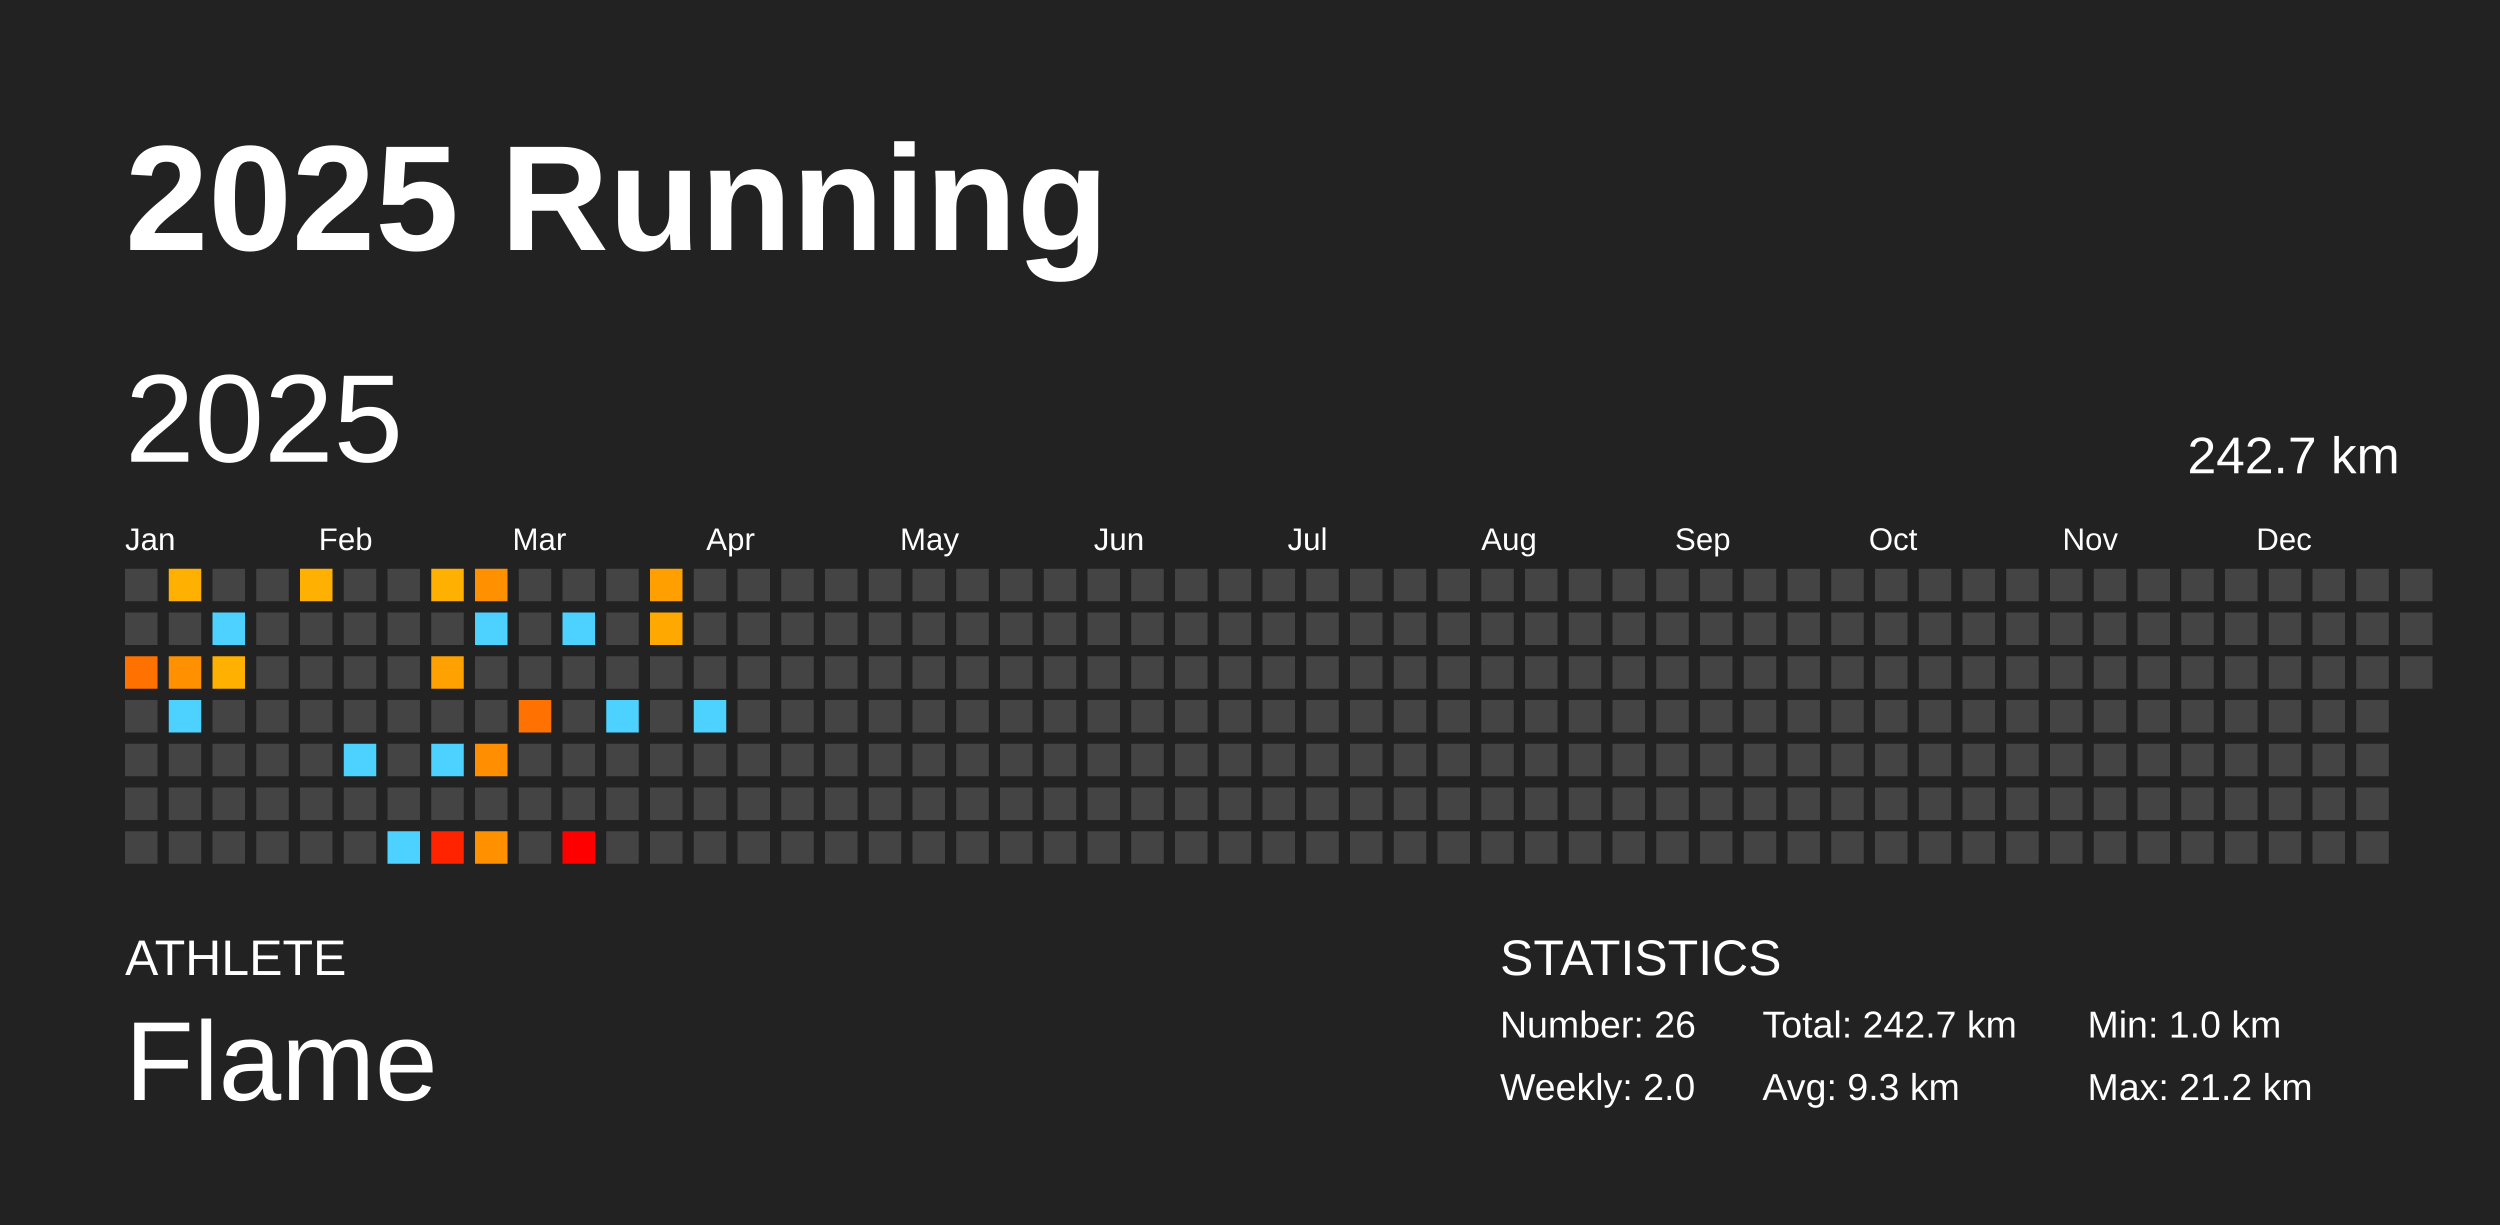
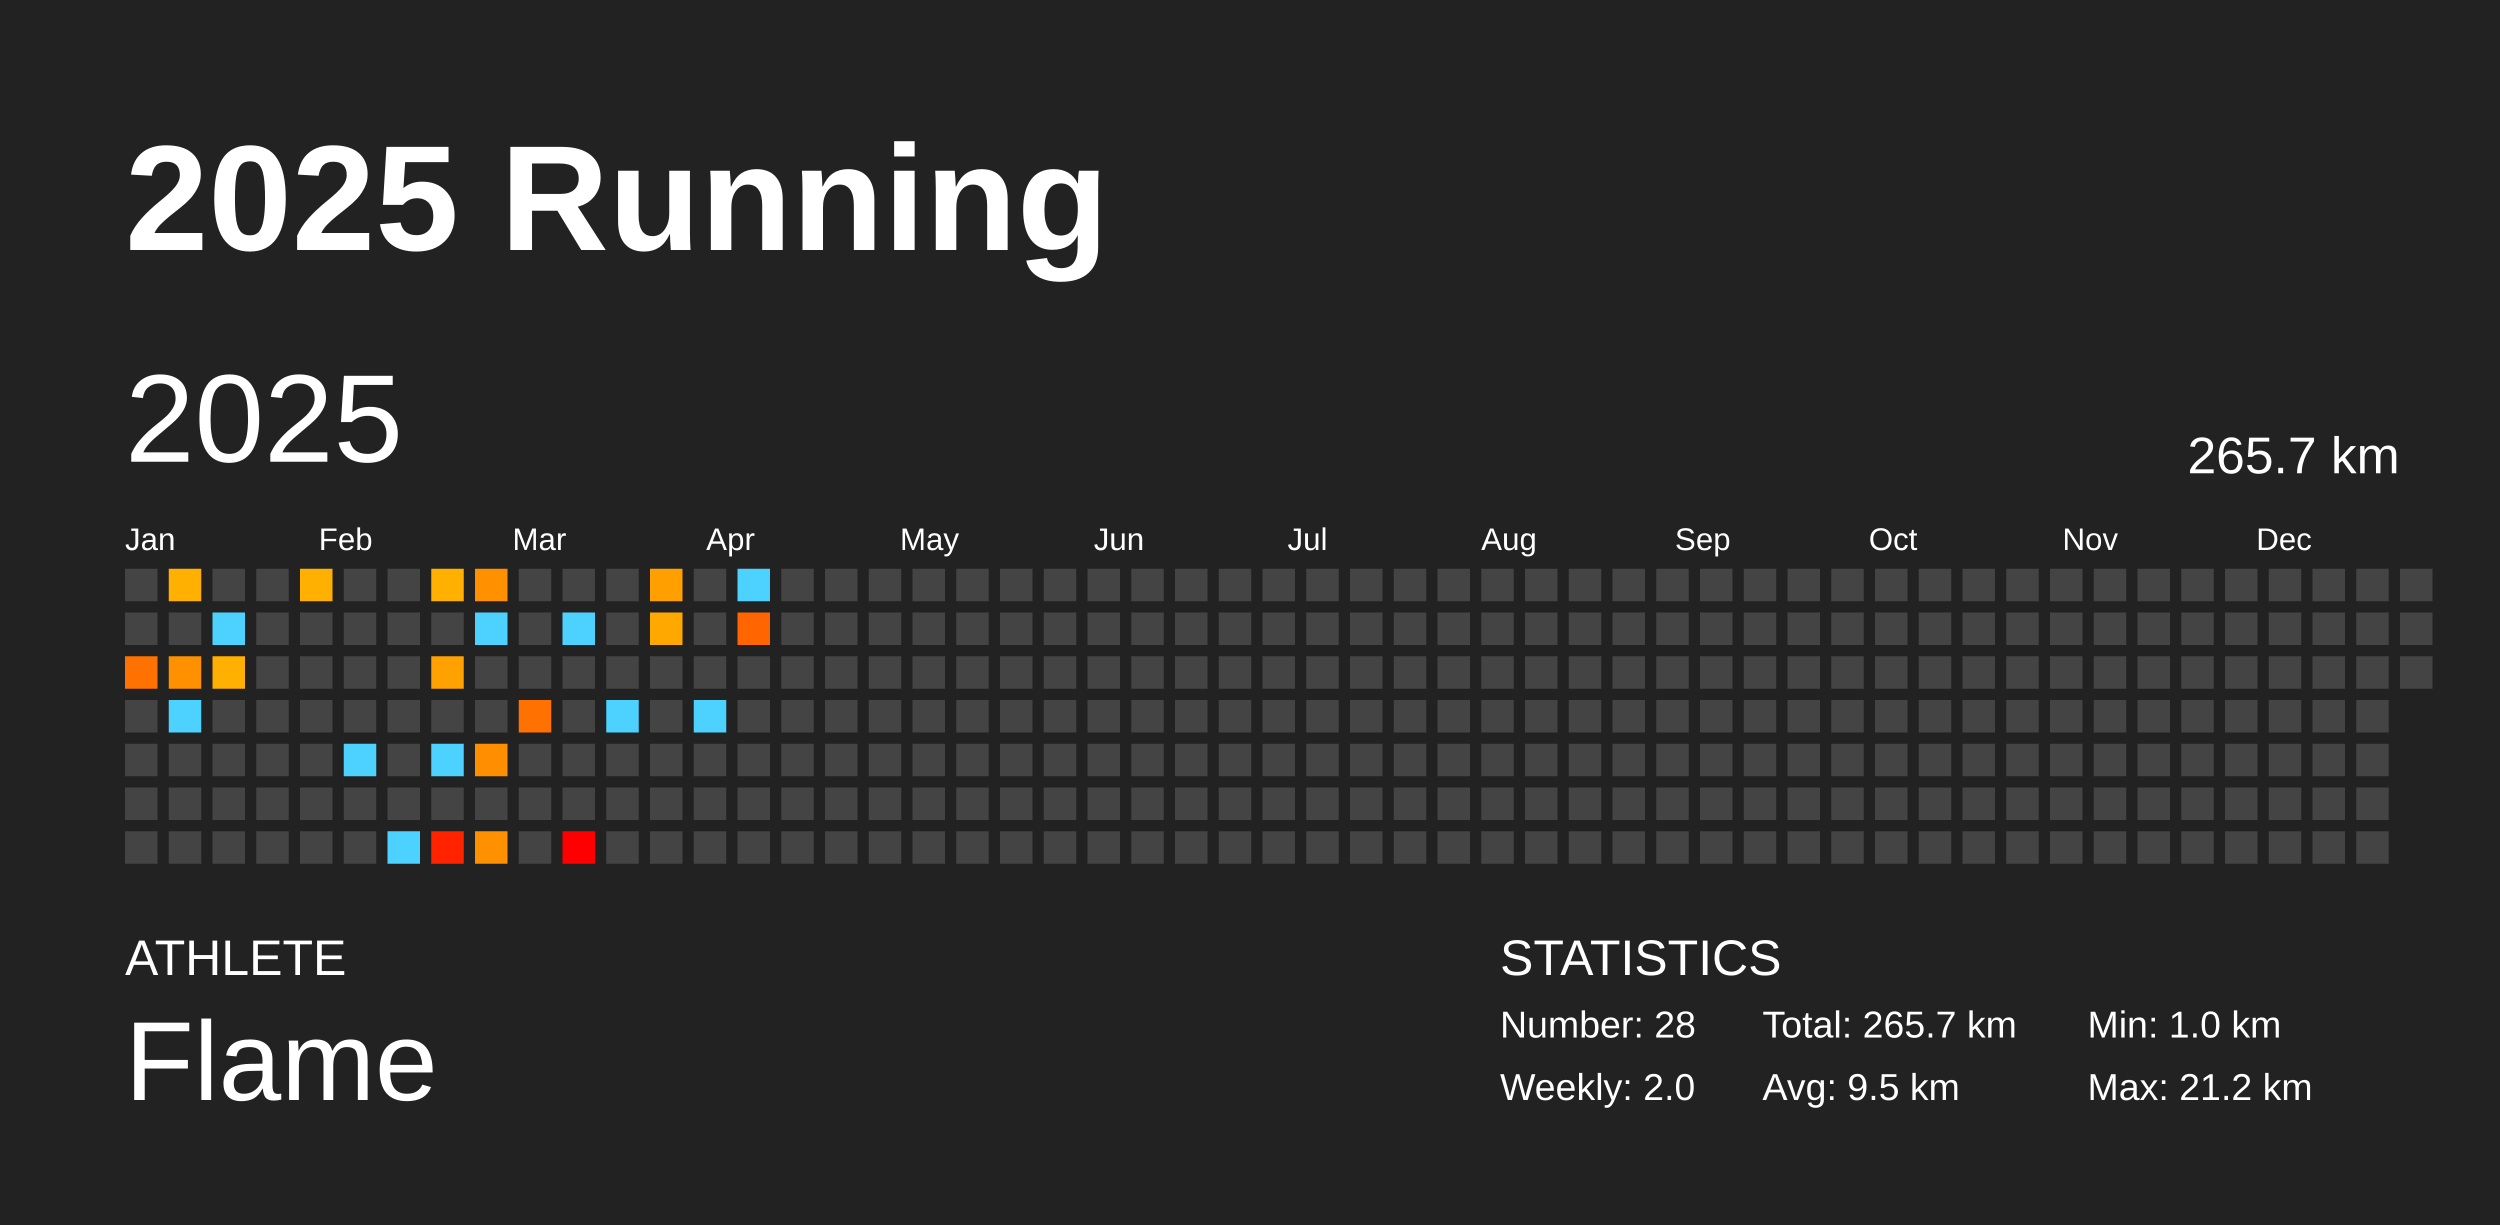
<svg xmlns="http://www.w3.org/2000/svg" baseProfile="full" height="98mm" version="1.1" viewBox="0,0,200,98" width="200mm">
  <defs />
  <rect fill="#222222" height="98" width="200" x="0" y="0" />
  <text fill="#FFFFFF" style="font-size:12px; font-family:Arial; font-weight:bold;" x="10" y="20">2025 Running</text>
  <text fill="#FFFFFF" style="font-size:4px; font-family:Arial" x="10" y="78">ATHLETE</text>
  <text fill="#FFFFFF" style="font-size:9px; font-family:Arial" x="10" y="88">Flame</text>
  <text fill="#FFFFFF" style="font-size:4px; font-family:Arial" x="120" y="78">STATISTICS</text>
-   <text fill="#FFFFFF" style="font-size:3px; font-family:Arial" x="120" y="83">Number: 26</text>
+   <text fill="#FFFFFF" style="font-size:3px; font-family:Arial" x="120" y="83">Number: 28</text>
  <text fill="#FFFFFF" style="font-size:3px; font-family:Arial" x="120" y="88">Weekly: 2.0</text>
-   <text fill="#FFFFFF" style="font-size:3px; font-family:Arial" x="141" y="83">Total: 242.7 km</text>
-   <text fill="#FFFFFF" style="font-size:3px; font-family:Arial" x="141" y="88">Avg: 9.3 km</text>
+   <text fill="#FFFFFF" style="font-size:3px; font-family:Arial" x="141" y="83">Total: 265.7 km</text>
+   <text fill="#FFFFFF" style="font-size:3px; font-family:Arial" x="141" y="88">Avg: 9.5 km</text>
  <text fill="#FFFFFF" style="font-size:3px; font-family:Arial" x="167" y="83">Min: 1.0 km</text>
  <text fill="#FFFFFF" style="font-size:3px; font-family:Arial" x="167" y="88">Max: 21.2 km</text>
  <text dominant-baseline="hanging" fill="#FFFFFF" style="font-size:10.0px; font-family:Arial;" x="10" y="30">2025</text>
-   <text dominant-baseline="hanging" fill="#FFFFFF" style="font-size:4.125px; font-family:Arial;" x="175" y="35">242.7 km</text>
+   <text dominant-baseline="hanging" fill="#FFFFFF" style="font-size:4.125px; font-family:Arial;" x="175" y="35">265.7 km</text>
  <text fill="#FFFFFF" style="font-size:2.5px; font-family:Arial" x="10.0" y="44">Jan</text>
  <text fill="#FFFFFF" style="font-size:2.5px; font-family:Arial" x="25.5" y="44">Feb</text>
  <text fill="#FFFFFF" style="font-size:2.5px; font-family:Arial" x="41.0" y="44">Mar</text>
  <text fill="#FFFFFF" style="font-size:2.5px; font-family:Arial" x="56.5" y="44">Apr</text>
  <text fill="#FFFFFF" style="font-size:2.5px; font-family:Arial" x="72.0" y="44">May</text>
  <text fill="#FFFFFF" style="font-size:2.5px; font-family:Arial" x="87.5" y="44">Jun</text>
  <text fill="#FFFFFF" style="font-size:2.5px; font-family:Arial" x="103.0" y="44">Jul</text>
  <text fill="#FFFFFF" style="font-size:2.5px; font-family:Arial" x="118.5" y="44">Aug</text>
  <text fill="#FFFFFF" style="font-size:2.5px; font-family:Arial" x="134.0" y="44">Sep</text>
  <text fill="#FFFFFF" style="font-size:2.5px; font-family:Arial" x="149.5" y="44">Oct</text>
  <text fill="#FFFFFF" style="font-size:2.5px; font-family:Arial" x="165.0" y="44">Nov</text>
  <text fill="#FFFFFF" style="font-size:2.5px; font-family:Arial" x="180.5" y="44">Dec</text>
  <rect fill="#444444" height="2.6" width="2.6" x="10.0" y="45.5" />
  <rect fill="#444444" height="2.6" width="2.6" x="10.0" y="49.0" />
  <rect fill="#ff7100" height="2.6" width="2.6" x="10.0" y="52.5" />
  <rect fill="#444444" height="2.6" width="2.6" x="10.0" y="56.0" />
  <rect fill="#444444" height="2.6" width="2.6" x="10.0" y="59.5" />
  <rect fill="#444444" height="2.6" width="2.6" x="10.0" y="63.0" />
  <rect fill="#444444" height="2.6" width="2.6" x="10.0" y="66.5" />
  <rect fill="#ffb000" height="2.6" width="2.6" x="13.5" y="45.5" />
  <rect fill="#444444" height="2.6" width="2.6" x="13.5" y="49.0" />
  <rect fill="#ff9100" height="2.6" width="2.6" x="13.5" y="52.5" />
  <rect fill="#4dd2ff" height="2.6" width="2.6" x="13.5" y="56.0" />
  <rect fill="#444444" height="2.6" width="2.6" x="13.5" y="59.5" />
  <rect fill="#444444" height="2.6" width="2.6" x="13.5" y="63.0" />
  <rect fill="#444444" height="2.6" width="2.6" x="13.5" y="66.5" />
  <rect fill="#444444" height="2.6" width="2.6" x="17.0" y="45.5" />
  <rect fill="#4dd2ff" height="2.6" width="2.6" x="17.0" y="49.0" />
  <rect fill="#ffb000" height="2.6" width="2.6" x="17.0" y="52.5" />
  <rect fill="#444444" height="2.6" width="2.6" x="17.0" y="56.0" />
  <rect fill="#444444" height="2.6" width="2.6" x="17.0" y="59.5" />
  <rect fill="#444444" height="2.6" width="2.6" x="17.0" y="63.0" />
  <rect fill="#444444" height="2.6" width="2.6" x="17.0" y="66.5" />
  <rect fill="#444444" height="2.6" width="2.6" x="20.5" y="45.5" />
  <rect fill="#444444" height="2.6" width="2.6" x="20.5" y="49.0" />
  <rect fill="#444444" height="2.6" width="2.6" x="20.5" y="52.5" />
  <rect fill="#444444" height="2.6" width="2.6" x="20.5" y="56.0" />
  <rect fill="#444444" height="2.6" width="2.6" x="20.5" y="59.5" />
  <rect fill="#444444" height="2.6" width="2.6" x="20.5" y="63.0" />
  <rect fill="#444444" height="2.6" width="2.6" x="20.5" y="66.5" />
  <rect fill="#ffb000" height="2.6" width="2.6" x="24.0" y="45.5" />
  <rect fill="#444444" height="2.6" width="2.6" x="24.0" y="49.0" />
  <rect fill="#444444" height="2.6" width="2.6" x="24.0" y="52.5" />
  <rect fill="#444444" height="2.6" width="2.6" x="24.0" y="56.0" />
  <rect fill="#444444" height="2.6" width="2.6" x="24.0" y="59.5" />
  <rect fill="#444444" height="2.6" width="2.6" x="24.0" y="63.0" />
  <rect fill="#444444" height="2.6" width="2.6" x="24.0" y="66.5" />
  <rect fill="#444444" height="2.6" width="2.6" x="27.5" y="45.5" />
  <rect fill="#444444" height="2.6" width="2.6" x="27.5" y="49.0" />
  <rect fill="#444444" height="2.6" width="2.6" x="27.5" y="52.5" />
  <rect fill="#444444" height="2.6" width="2.6" x="27.5" y="56.0" />
  <rect fill="#4dd2ff" height="2.6" width="2.6" x="27.5" y="59.5" />
  <rect fill="#444444" height="2.6" width="2.6" x="27.5" y="63.0" />
  <rect fill="#444444" height="2.6" width="2.6" x="27.5" y="66.5" />
  <rect fill="#444444" height="2.6" width="2.6" x="31.0" y="45.5" />
  <rect fill="#444444" height="2.6" width="2.6" x="31.0" y="49.0" />
  <rect fill="#444444" height="2.6" width="2.6" x="31.0" y="52.5" />
  <rect fill="#444444" height="2.6" width="2.6" x="31.0" y="56.0" />
  <rect fill="#444444" height="2.6" width="2.6" x="31.0" y="59.5" />
  <rect fill="#444444" height="2.6" width="2.6" x="31.0" y="63.0" />
  <rect fill="#4dd2ff" height="2.6" width="2.6" x="31.0" y="66.5" />
  <rect fill="#ffb000" height="2.6" width="2.6" x="34.5" y="45.5" />
  <rect fill="#444444" height="2.6" width="2.6" x="34.5" y="49.0" />
  <rect fill="#ffa100" height="2.6" width="2.6" x="34.5" y="52.5" />
  <rect fill="#444444" height="2.6" width="2.6" x="34.5" y="56.0" />
  <rect fill="#4dd2ff" height="2.6" width="2.6" x="34.5" y="59.5" />
  <rect fill="#444444" height="2.6" width="2.6" x="34.5" y="63.0" />
  <rect fill="#ff2300" height="2.6" width="2.6" x="34.5" y="66.5" />
  <rect fill="#ff9100" height="2.6" width="2.6" x="38.0" y="45.5" />
  <rect fill="#4dd2ff" height="2.6" width="2.6" x="38.0" y="49.0" />
  <rect fill="#444444" height="2.6" width="2.6" x="38.0" y="52.5" />
  <rect fill="#444444" height="2.6" width="2.6" x="38.0" y="56.0" />
  <rect fill="#ff8e00" height="2.6" width="2.6" x="38.0" y="59.5" />
  <rect fill="#444444" height="2.6" width="2.6" x="38.0" y="63.0" />
  <rect fill="#ff9100" height="2.6" width="2.6" x="38.0" y="66.5" />
  <rect fill="#444444" height="2.6" width="2.6" x="41.5" y="45.5" />
  <rect fill="#444444" height="2.6" width="2.6" x="41.5" y="49.0" />
  <rect fill="#444444" height="2.6" width="2.6" x="41.5" y="52.5" />
  <rect fill="#ff7100" height="2.6" width="2.6" x="41.5" y="56.0" />
  <rect fill="#444444" height="2.6" width="2.6" x="41.5" y="59.5" />
  <rect fill="#444444" height="2.6" width="2.6" x="41.5" y="63.0" />
  <rect fill="#444444" height="2.6" width="2.6" x="41.5" y="66.5" />
  <rect fill="#444444" height="2.6" width="2.6" x="45.0" y="45.5" />
  <rect fill="#4dd2ff" height="2.6" width="2.6" x="45.0" y="49.0" />
  <rect fill="#444444" height="2.6" width="2.6" x="45.0" y="52.5" />
  <rect fill="#444444" height="2.6" width="2.6" x="45.0" y="56.0" />
  <rect fill="#444444" height="2.6" width="2.6" x="45.0" y="59.5" />
  <rect fill="#444444" height="2.6" width="2.6" x="45.0" y="63.0" />
  <rect fill="red" height="2.6" width="2.6" x="45.0" y="66.5" />
  <rect fill="#444444" height="2.6" width="2.6" x="48.5" y="45.5" />
  <rect fill="#444444" height="2.6" width="2.6" x="48.5" y="49.0" />
  <rect fill="#444444" height="2.6" width="2.6" x="48.5" y="52.5" />
  <rect fill="#4dd2ff" height="2.6" width="2.6" x="48.5" y="56.0" />
  <rect fill="#444444" height="2.6" width="2.6" x="48.5" y="59.5" />
  <rect fill="#444444" height="2.6" width="2.6" x="48.5" y="63.0" />
  <rect fill="#444444" height="2.6" width="2.6" x="48.5" y="66.5" />
  <rect fill="#ffa000" height="2.6" width="2.6" x="52.0" y="45.5" />
  <rect fill="#ffa900" height="2.6" width="2.6" x="52.0" y="49.0" />
  <rect fill="#444444" height="2.6" width="2.6" x="52.0" y="52.5" />
  <rect fill="#444444" height="2.6" width="2.6" x="52.0" y="56.0" />
  <rect fill="#444444" height="2.6" width="2.6" x="52.0" y="59.5" />
  <rect fill="#444444" height="2.6" width="2.6" x="52.0" y="63.0" />
  <rect fill="#444444" height="2.6" width="2.6" x="52.0" y="66.5" />
  <rect fill="#444444" height="2.6" width="2.6" x="55.5" y="45.5" />
  <rect fill="#444444" height="2.6" width="2.6" x="55.5" y="49.0" />
  <rect fill="#444444" height="2.6" width="2.6" x="55.5" y="52.5" />
  <rect fill="#4dd2ff" height="2.6" width="2.6" x="55.5" y="56.0" />
  <rect fill="#444444" height="2.6" width="2.6" x="55.5" y="59.5" />
  <rect fill="#444444" height="2.6" width="2.6" x="55.5" y="63.0" />
  <rect fill="#444444" height="2.6" width="2.6" x="55.5" y="66.5" />
-   <rect fill="#444444" height="2.6" width="2.6" x="59.0" y="45.5" />
-   <rect fill="#444444" height="2.6" width="2.6" x="59.0" y="49.0" />
+   <rect fill="#4dd2ff" height="2.6" width="2.6" x="59.0" y="45.5" />
+   <rect fill="#ff6500" height="2.6" width="2.6" x="59.0" y="49.0" />
  <rect fill="#444444" height="2.6" width="2.6" x="59.0" y="52.5" />
  <rect fill="#444444" height="2.6" width="2.6" x="59.0" y="56.0" />
  <rect fill="#444444" height="2.6" width="2.6" x="59.0" y="59.5" />
  <rect fill="#444444" height="2.6" width="2.6" x="59.0" y="63.0" />
  <rect fill="#444444" height="2.6" width="2.6" x="59.0" y="66.5" />
  <rect fill="#444444" height="2.6" width="2.6" x="62.5" y="45.5" />
  <rect fill="#444444" height="2.6" width="2.6" x="62.5" y="49.0" />
  <rect fill="#444444" height="2.6" width="2.6" x="62.5" y="52.5" />
  <rect fill="#444444" height="2.6" width="2.6" x="62.5" y="56.0" />
  <rect fill="#444444" height="2.6" width="2.6" x="62.5" y="59.5" />
  <rect fill="#444444" height="2.6" width="2.6" x="62.5" y="63.0" />
  <rect fill="#444444" height="2.6" width="2.6" x="62.5" y="66.5" />
  <rect fill="#444444" height="2.6" width="2.6" x="66.0" y="45.5" />
  <rect fill="#444444" height="2.6" width="2.6" x="66.0" y="49.0" />
  <rect fill="#444444" height="2.6" width="2.6" x="66.0" y="52.5" />
  <rect fill="#444444" height="2.6" width="2.6" x="66.0" y="56.0" />
  <rect fill="#444444" height="2.6" width="2.6" x="66.0" y="59.5" />
  <rect fill="#444444" height="2.6" width="2.6" x="66.0" y="63.0" />
  <rect fill="#444444" height="2.6" width="2.6" x="66.0" y="66.5" />
  <rect fill="#444444" height="2.6" width="2.6" x="69.5" y="45.5" />
  <rect fill="#444444" height="2.6" width="2.6" x="69.5" y="49.0" />
  <rect fill="#444444" height="2.6" width="2.6" x="69.5" y="52.5" />
  <rect fill="#444444" height="2.6" width="2.6" x="69.5" y="56.0" />
  <rect fill="#444444" height="2.6" width="2.6" x="69.5" y="59.5" />
  <rect fill="#444444" height="2.6" width="2.6" x="69.5" y="63.0" />
  <rect fill="#444444" height="2.6" width="2.6" x="69.5" y="66.5" />
  <rect fill="#444444" height="2.6" width="2.6" x="73.0" y="45.5" />
  <rect fill="#444444" height="2.6" width="2.6" x="73.0" y="49.0" />
  <rect fill="#444444" height="2.6" width="2.6" x="73.0" y="52.5" />
  <rect fill="#444444" height="2.6" width="2.6" x="73.0" y="56.0" />
  <rect fill="#444444" height="2.6" width="2.6" x="73.0" y="59.5" />
  <rect fill="#444444" height="2.6" width="2.6" x="73.0" y="63.0" />
  <rect fill="#444444" height="2.6" width="2.6" x="73.0" y="66.5" />
  <rect fill="#444444" height="2.6" width="2.6" x="76.5" y="45.5" />
  <rect fill="#444444" height="2.6" width="2.6" x="76.5" y="49.0" />
  <rect fill="#444444" height="2.6" width="2.6" x="76.5" y="52.5" />
  <rect fill="#444444" height="2.6" width="2.6" x="76.5" y="56.0" />
  <rect fill="#444444" height="2.6" width="2.6" x="76.5" y="59.5" />
  <rect fill="#444444" height="2.6" width="2.6" x="76.5" y="63.0" />
  <rect fill="#444444" height="2.6" width="2.6" x="76.5" y="66.5" />
  <rect fill="#444444" height="2.6" width="2.6" x="80.0" y="45.5" />
  <rect fill="#444444" height="2.6" width="2.6" x="80.0" y="49.0" />
  <rect fill="#444444" height="2.6" width="2.6" x="80.0" y="52.5" />
  <rect fill="#444444" height="2.6" width="2.6" x="80.0" y="56.0" />
  <rect fill="#444444" height="2.6" width="2.6" x="80.0" y="59.5" />
  <rect fill="#444444" height="2.6" width="2.6" x="80.0" y="63.0" />
  <rect fill="#444444" height="2.6" width="2.6" x="80.0" y="66.5" />
  <rect fill="#444444" height="2.6" width="2.6" x="83.5" y="45.5" />
  <rect fill="#444444" height="2.6" width="2.6" x="83.5" y="49.0" />
  <rect fill="#444444" height="2.6" width="2.6" x="83.5" y="52.5" />
  <rect fill="#444444" height="2.6" width="2.6" x="83.5" y="56.0" />
  <rect fill="#444444" height="2.6" width="2.6" x="83.5" y="59.5" />
  <rect fill="#444444" height="2.6" width="2.6" x="83.5" y="63.0" />
  <rect fill="#444444" height="2.6" width="2.6" x="83.5" y="66.5" />
  <rect fill="#444444" height="2.6" width="2.6" x="87.0" y="45.5" />
  <rect fill="#444444" height="2.6" width="2.6" x="87.0" y="49.0" />
  <rect fill="#444444" height="2.6" width="2.6" x="87.0" y="52.5" />
  <rect fill="#444444" height="2.6" width="2.6" x="87.0" y="56.0" />
  <rect fill="#444444" height="2.6" width="2.6" x="87.0" y="59.5" />
  <rect fill="#444444" height="2.6" width="2.6" x="87.0" y="63.0" />
  <rect fill="#444444" height="2.6" width="2.6" x="87.0" y="66.5" />
  <rect fill="#444444" height="2.6" width="2.6" x="90.5" y="45.5" />
  <rect fill="#444444" height="2.6" width="2.6" x="90.5" y="49.0" />
  <rect fill="#444444" height="2.6" width="2.6" x="90.5" y="52.5" />
  <rect fill="#444444" height="2.6" width="2.6" x="90.5" y="56.0" />
  <rect fill="#444444" height="2.6" width="2.6" x="90.5" y="59.5" />
  <rect fill="#444444" height="2.6" width="2.6" x="90.5" y="63.0" />
  <rect fill="#444444" height="2.6" width="2.6" x="90.5" y="66.5" />
  <rect fill="#444444" height="2.6" width="2.6" x="94.0" y="45.5" />
  <rect fill="#444444" height="2.6" width="2.6" x="94.0" y="49.0" />
  <rect fill="#444444" height="2.6" width="2.6" x="94.0" y="52.5" />
  <rect fill="#444444" height="2.6" width="2.6" x="94.0" y="56.0" />
  <rect fill="#444444" height="2.6" width="2.6" x="94.0" y="59.5" />
  <rect fill="#444444" height="2.6" width="2.6" x="94.0" y="63.0" />
  <rect fill="#444444" height="2.6" width="2.6" x="94.0" y="66.5" />
  <rect fill="#444444" height="2.6" width="2.6" x="97.5" y="45.5" />
  <rect fill="#444444" height="2.6" width="2.6" x="97.5" y="49.0" />
  <rect fill="#444444" height="2.6" width="2.6" x="97.5" y="52.5" />
  <rect fill="#444444" height="2.6" width="2.6" x="97.5" y="56.0" />
  <rect fill="#444444" height="2.6" width="2.6" x="97.5" y="59.5" />
  <rect fill="#444444" height="2.6" width="2.6" x="97.5" y="63.0" />
  <rect fill="#444444" height="2.6" width="2.6" x="97.5" y="66.5" />
  <rect fill="#444444" height="2.6" width="2.6" x="101.0" y="45.5" />
  <rect fill="#444444" height="2.6" width="2.6" x="101.0" y="49.0" />
  <rect fill="#444444" height="2.6" width="2.6" x="101.0" y="52.5" />
  <rect fill="#444444" height="2.6" width="2.6" x="101.0" y="56.0" />
  <rect fill="#444444" height="2.6" width="2.6" x="101.0" y="59.5" />
  <rect fill="#444444" height="2.6" width="2.6" x="101.0" y="63.0" />
  <rect fill="#444444" height="2.6" width="2.6" x="101.0" y="66.5" />
  <rect fill="#444444" height="2.6" width="2.6" x="104.5" y="45.5" />
  <rect fill="#444444" height="2.6" width="2.6" x="104.5" y="49.0" />
  <rect fill="#444444" height="2.6" width="2.6" x="104.5" y="52.5" />
  <rect fill="#444444" height="2.6" width="2.6" x="104.5" y="56.0" />
  <rect fill="#444444" height="2.6" width="2.6" x="104.5" y="59.5" />
  <rect fill="#444444" height="2.6" width="2.6" x="104.5" y="63.0" />
  <rect fill="#444444" height="2.6" width="2.6" x="104.5" y="66.5" />
  <rect fill="#444444" height="2.6" width="2.6" x="108.0" y="45.5" />
  <rect fill="#444444" height="2.6" width="2.6" x="108.0" y="49.0" />
  <rect fill="#444444" height="2.6" width="2.6" x="108.0" y="52.5" />
  <rect fill="#444444" height="2.6" width="2.6" x="108.0" y="56.0" />
  <rect fill="#444444" height="2.6" width="2.6" x="108.0" y="59.5" />
  <rect fill="#444444" height="2.6" width="2.6" x="108.0" y="63.0" />
  <rect fill="#444444" height="2.6" width="2.6" x="108.0" y="66.5" />
  <rect fill="#444444" height="2.6" width="2.6" x="111.5" y="45.5" />
  <rect fill="#444444" height="2.6" width="2.6" x="111.5" y="49.0" />
  <rect fill="#444444" height="2.6" width="2.6" x="111.5" y="52.5" />
  <rect fill="#444444" height="2.6" width="2.6" x="111.5" y="56.0" />
  <rect fill="#444444" height="2.6" width="2.6" x="111.5" y="59.5" />
  <rect fill="#444444" height="2.6" width="2.6" x="111.5" y="63.0" />
  <rect fill="#444444" height="2.6" width="2.6" x="111.5" y="66.5" />
  <rect fill="#444444" height="2.6" width="2.6" x="115.0" y="45.5" />
  <rect fill="#444444" height="2.6" width="2.6" x="115.0" y="49.0" />
  <rect fill="#444444" height="2.6" width="2.6" x="115.0" y="52.5" />
  <rect fill="#444444" height="2.6" width="2.6" x="115.0" y="56.0" />
  <rect fill="#444444" height="2.6" width="2.6" x="115.0" y="59.5" />
  <rect fill="#444444" height="2.6" width="2.6" x="115.0" y="63.0" />
  <rect fill="#444444" height="2.6" width="2.6" x="115.0" y="66.5" />
  <rect fill="#444444" height="2.6" width="2.6" x="118.5" y="45.5" />
  <rect fill="#444444" height="2.6" width="2.6" x="118.5" y="49.0" />
  <rect fill="#444444" height="2.6" width="2.6" x="118.5" y="52.5" />
  <rect fill="#444444" height="2.6" width="2.6" x="118.5" y="56.0" />
  <rect fill="#444444" height="2.6" width="2.6" x="118.5" y="59.5" />
  <rect fill="#444444" height="2.6" width="2.6" x="118.5" y="63.0" />
  <rect fill="#444444" height="2.6" width="2.6" x="118.5" y="66.5" />
  <rect fill="#444444" height="2.6" width="2.6" x="122.0" y="45.5" />
  <rect fill="#444444" height="2.6" width="2.6" x="122.0" y="49.0" />
  <rect fill="#444444" height="2.6" width="2.6" x="122.0" y="52.5" />
  <rect fill="#444444" height="2.6" width="2.6" x="122.0" y="56.0" />
  <rect fill="#444444" height="2.6" width="2.6" x="122.0" y="59.5" />
  <rect fill="#444444" height="2.6" width="2.6" x="122.0" y="63.0" />
  <rect fill="#444444" height="2.6" width="2.6" x="122.0" y="66.5" />
  <rect fill="#444444" height="2.6" width="2.6" x="125.5" y="45.5" />
  <rect fill="#444444" height="2.6" width="2.6" x="125.5" y="49.0" />
  <rect fill="#444444" height="2.6" width="2.6" x="125.5" y="52.5" />
  <rect fill="#444444" height="2.6" width="2.6" x="125.5" y="56.0" />
  <rect fill="#444444" height="2.6" width="2.6" x="125.5" y="59.5" />
  <rect fill="#444444" height="2.6" width="2.6" x="125.5" y="63.0" />
  <rect fill="#444444" height="2.6" width="2.6" x="125.5" y="66.5" />
  <rect fill="#444444" height="2.6" width="2.6" x="129.0" y="45.5" />
  <rect fill="#444444" height="2.6" width="2.6" x="129.0" y="49.0" />
  <rect fill="#444444" height="2.6" width="2.6" x="129.0" y="52.5" />
  <rect fill="#444444" height="2.6" width="2.6" x="129.0" y="56.0" />
  <rect fill="#444444" height="2.6" width="2.6" x="129.0" y="59.5" />
  <rect fill="#444444" height="2.6" width="2.6" x="129.0" y="63.0" />
  <rect fill="#444444" height="2.6" width="2.6" x="129.0" y="66.5" />
  <rect fill="#444444" height="2.6" width="2.6" x="132.5" y="45.5" />
  <rect fill="#444444" height="2.6" width="2.6" x="132.5" y="49.0" />
  <rect fill="#444444" height="2.6" width="2.6" x="132.5" y="52.5" />
  <rect fill="#444444" height="2.6" width="2.6" x="132.5" y="56.0" />
  <rect fill="#444444" height="2.6" width="2.6" x="132.5" y="59.5" />
  <rect fill="#444444" height="2.6" width="2.6" x="132.5" y="63.0" />
  <rect fill="#444444" height="2.6" width="2.6" x="132.5" y="66.5" />
  <rect fill="#444444" height="2.6" width="2.6" x="136.0" y="45.5" />
  <rect fill="#444444" height="2.6" width="2.6" x="136.0" y="49.0" />
  <rect fill="#444444" height="2.6" width="2.6" x="136.0" y="52.5" />
  <rect fill="#444444" height="2.6" width="2.6" x="136.0" y="56.0" />
  <rect fill="#444444" height="2.6" width="2.6" x="136.0" y="59.5" />
  <rect fill="#444444" height="2.6" width="2.6" x="136.0" y="63.0" />
  <rect fill="#444444" height="2.6" width="2.6" x="136.0" y="66.5" />
  <rect fill="#444444" height="2.6" width="2.6" x="139.5" y="45.5" />
  <rect fill="#444444" height="2.6" width="2.6" x="139.5" y="49.0" />
  <rect fill="#444444" height="2.6" width="2.6" x="139.5" y="52.5" />
  <rect fill="#444444" height="2.6" width="2.6" x="139.5" y="56.0" />
  <rect fill="#444444" height="2.6" width="2.6" x="139.5" y="59.5" />
  <rect fill="#444444" height="2.6" width="2.6" x="139.5" y="63.0" />
  <rect fill="#444444" height="2.6" width="2.6" x="139.5" y="66.5" />
  <rect fill="#444444" height="2.6" width="2.6" x="143.0" y="45.5" />
  <rect fill="#444444" height="2.6" width="2.6" x="143.0" y="49.0" />
  <rect fill="#444444" height="2.6" width="2.6" x="143.0" y="52.5" />
  <rect fill="#444444" height="2.6" width="2.6" x="143.0" y="56.0" />
  <rect fill="#444444" height="2.6" width="2.6" x="143.0" y="59.5" />
  <rect fill="#444444" height="2.6" width="2.6" x="143.0" y="63.0" />
  <rect fill="#444444" height="2.6" width="2.6" x="143.0" y="66.5" />
  <rect fill="#444444" height="2.6" width="2.6" x="146.5" y="45.5" />
  <rect fill="#444444" height="2.6" width="2.6" x="146.5" y="49.0" />
  <rect fill="#444444" height="2.6" width="2.6" x="146.5" y="52.5" />
  <rect fill="#444444" height="2.6" width="2.6" x="146.5" y="56.0" />
  <rect fill="#444444" height="2.6" width="2.6" x="146.5" y="59.5" />
  <rect fill="#444444" height="2.6" width="2.6" x="146.5" y="63.0" />
  <rect fill="#444444" height="2.6" width="2.6" x="146.5" y="66.5" />
  <rect fill="#444444" height="2.6" width="2.6" x="150.0" y="45.5" />
  <rect fill="#444444" height="2.6" width="2.6" x="150.0" y="49.0" />
  <rect fill="#444444" height="2.6" width="2.6" x="150.0" y="52.5" />
  <rect fill="#444444" height="2.6" width="2.6" x="150.0" y="56.0" />
  <rect fill="#444444" height="2.6" width="2.6" x="150.0" y="59.5" />
  <rect fill="#444444" height="2.6" width="2.6" x="150.0" y="63.0" />
  <rect fill="#444444" height="2.6" width="2.6" x="150.0" y="66.5" />
  <rect fill="#444444" height="2.6" width="2.6" x="153.5" y="45.5" />
  <rect fill="#444444" height="2.6" width="2.6" x="153.5" y="49.0" />
  <rect fill="#444444" height="2.6" width="2.6" x="153.5" y="52.5" />
  <rect fill="#444444" height="2.6" width="2.6" x="153.5" y="56.0" />
  <rect fill="#444444" height="2.6" width="2.6" x="153.5" y="59.5" />
  <rect fill="#444444" height="2.6" width="2.6" x="153.5" y="63.0" />
  <rect fill="#444444" height="2.6" width="2.6" x="153.5" y="66.5" />
  <rect fill="#444444" height="2.6" width="2.6" x="157.0" y="45.5" />
  <rect fill="#444444" height="2.6" width="2.6" x="157.0" y="49.0" />
  <rect fill="#444444" height="2.6" width="2.6" x="157.0" y="52.5" />
  <rect fill="#444444" height="2.6" width="2.6" x="157.0" y="56.0" />
  <rect fill="#444444" height="2.6" width="2.6" x="157.0" y="59.5" />
  <rect fill="#444444" height="2.6" width="2.6" x="157.0" y="63.0" />
  <rect fill="#444444" height="2.6" width="2.6" x="157.0" y="66.5" />
  <rect fill="#444444" height="2.6" width="2.6" x="160.5" y="45.5" />
  <rect fill="#444444" height="2.6" width="2.6" x="160.5" y="49.0" />
  <rect fill="#444444" height="2.6" width="2.6" x="160.5" y="52.5" />
  <rect fill="#444444" height="2.6" width="2.6" x="160.5" y="56.0" />
  <rect fill="#444444" height="2.6" width="2.6" x="160.5" y="59.5" />
  <rect fill="#444444" height="2.6" width="2.6" x="160.5" y="63.0" />
  <rect fill="#444444" height="2.6" width="2.6" x="160.5" y="66.5" />
  <rect fill="#444444" height="2.6" width="2.6" x="164.0" y="45.5" />
  <rect fill="#444444" height="2.6" width="2.6" x="164.0" y="49.0" />
  <rect fill="#444444" height="2.6" width="2.6" x="164.0" y="52.5" />
  <rect fill="#444444" height="2.6" width="2.6" x="164.0" y="56.0" />
  <rect fill="#444444" height="2.6" width="2.6" x="164.0" y="59.5" />
  <rect fill="#444444" height="2.6" width="2.6" x="164.0" y="63.0" />
  <rect fill="#444444" height="2.6" width="2.6" x="164.0" y="66.5" />
  <rect fill="#444444" height="2.6" width="2.6" x="167.5" y="45.5" />
  <rect fill="#444444" height="2.6" width="2.6" x="167.5" y="49.0" />
  <rect fill="#444444" height="2.6" width="2.6" x="167.5" y="52.5" />
  <rect fill="#444444" height="2.6" width="2.6" x="167.5" y="56.0" />
  <rect fill="#444444" height="2.6" width="2.6" x="167.5" y="59.5" />
  <rect fill="#444444" height="2.6" width="2.6" x="167.5" y="63.0" />
  <rect fill="#444444" height="2.6" width="2.6" x="167.5" y="66.5" />
  <rect fill="#444444" height="2.6" width="2.6" x="171.0" y="45.5" />
  <rect fill="#444444" height="2.6" width="2.6" x="171.0" y="49.0" />
  <rect fill="#444444" height="2.6" width="2.6" x="171.0" y="52.5" />
  <rect fill="#444444" height="2.6" width="2.6" x="171.0" y="56.0" />
  <rect fill="#444444" height="2.6" width="2.6" x="171.0" y="59.5" />
  <rect fill="#444444" height="2.6" width="2.6" x="171.0" y="63.0" />
  <rect fill="#444444" height="2.6" width="2.6" x="171.0" y="66.5" />
  <rect fill="#444444" height="2.6" width="2.6" x="174.5" y="45.5" />
  <rect fill="#444444" height="2.6" width="2.6" x="174.5" y="49.0" />
  <rect fill="#444444" height="2.6" width="2.6" x="174.5" y="52.5" />
  <rect fill="#444444" height="2.6" width="2.6" x="174.5" y="56.0" />
  <rect fill="#444444" height="2.6" width="2.6" x="174.5" y="59.5" />
  <rect fill="#444444" height="2.6" width="2.6" x="174.5" y="63.0" />
  <rect fill="#444444" height="2.6" width="2.6" x="174.5" y="66.5" />
  <rect fill="#444444" height="2.6" width="2.6" x="178.0" y="45.5" />
  <rect fill="#444444" height="2.6" width="2.6" x="178.0" y="49.0" />
  <rect fill="#444444" height="2.6" width="2.6" x="178.0" y="52.5" />
  <rect fill="#444444" height="2.6" width="2.6" x="178.0" y="56.0" />
  <rect fill="#444444" height="2.6" width="2.6" x="178.0" y="59.5" />
  <rect fill="#444444" height="2.6" width="2.6" x="178.0" y="63.0" />
  <rect fill="#444444" height="2.6" width="2.6" x="178.0" y="66.5" />
  <rect fill="#444444" height="2.6" width="2.6" x="181.5" y="45.5" />
  <rect fill="#444444" height="2.6" width="2.6" x="181.5" y="49.0" />
  <rect fill="#444444" height="2.6" width="2.6" x="181.5" y="52.5" />
  <rect fill="#444444" height="2.6" width="2.6" x="181.5" y="56.0" />
  <rect fill="#444444" height="2.6" width="2.6" x="181.5" y="59.5" />
  <rect fill="#444444" height="2.6" width="2.6" x="181.5" y="63.0" />
  <rect fill="#444444" height="2.6" width="2.6" x="181.5" y="66.5" />
  <rect fill="#444444" height="2.6" width="2.6" x="185.0" y="45.5" />
  <rect fill="#444444" height="2.6" width="2.6" x="185.0" y="49.0" />
  <rect fill="#444444" height="2.6" width="2.6" x="185.0" y="52.5" />
  <rect fill="#444444" height="2.6" width="2.6" x="185.0" y="56.0" />
  <rect fill="#444444" height="2.6" width="2.6" x="185.0" y="59.5" />
  <rect fill="#444444" height="2.6" width="2.6" x="185.0" y="63.0" />
  <rect fill="#444444" height="2.6" width="2.6" x="185.0" y="66.5" />
  <rect fill="#444444" height="2.6" width="2.6" x="188.5" y="45.5" />
  <rect fill="#444444" height="2.6" width="2.6" x="188.5" y="49.0" />
  <rect fill="#444444" height="2.6" width="2.6" x="188.5" y="52.5" />
  <rect fill="#444444" height="2.6" width="2.6" x="188.5" y="56.0" />
  <rect fill="#444444" height="2.6" width="2.6" x="188.5" y="59.5" />
  <rect fill="#444444" height="2.6" width="2.6" x="188.5" y="63.0" />
  <rect fill="#444444" height="2.6" width="2.6" x="188.5" y="66.5" />
  <rect fill="#444444" height="2.6" width="2.6" x="192.0" y="45.5" />
  <rect fill="#444444" height="2.6" width="2.6" x="192.0" y="49.0" />
  <rect fill="#444444" height="2.6" width="2.6" x="192.0" y="52.5" />
</svg>
